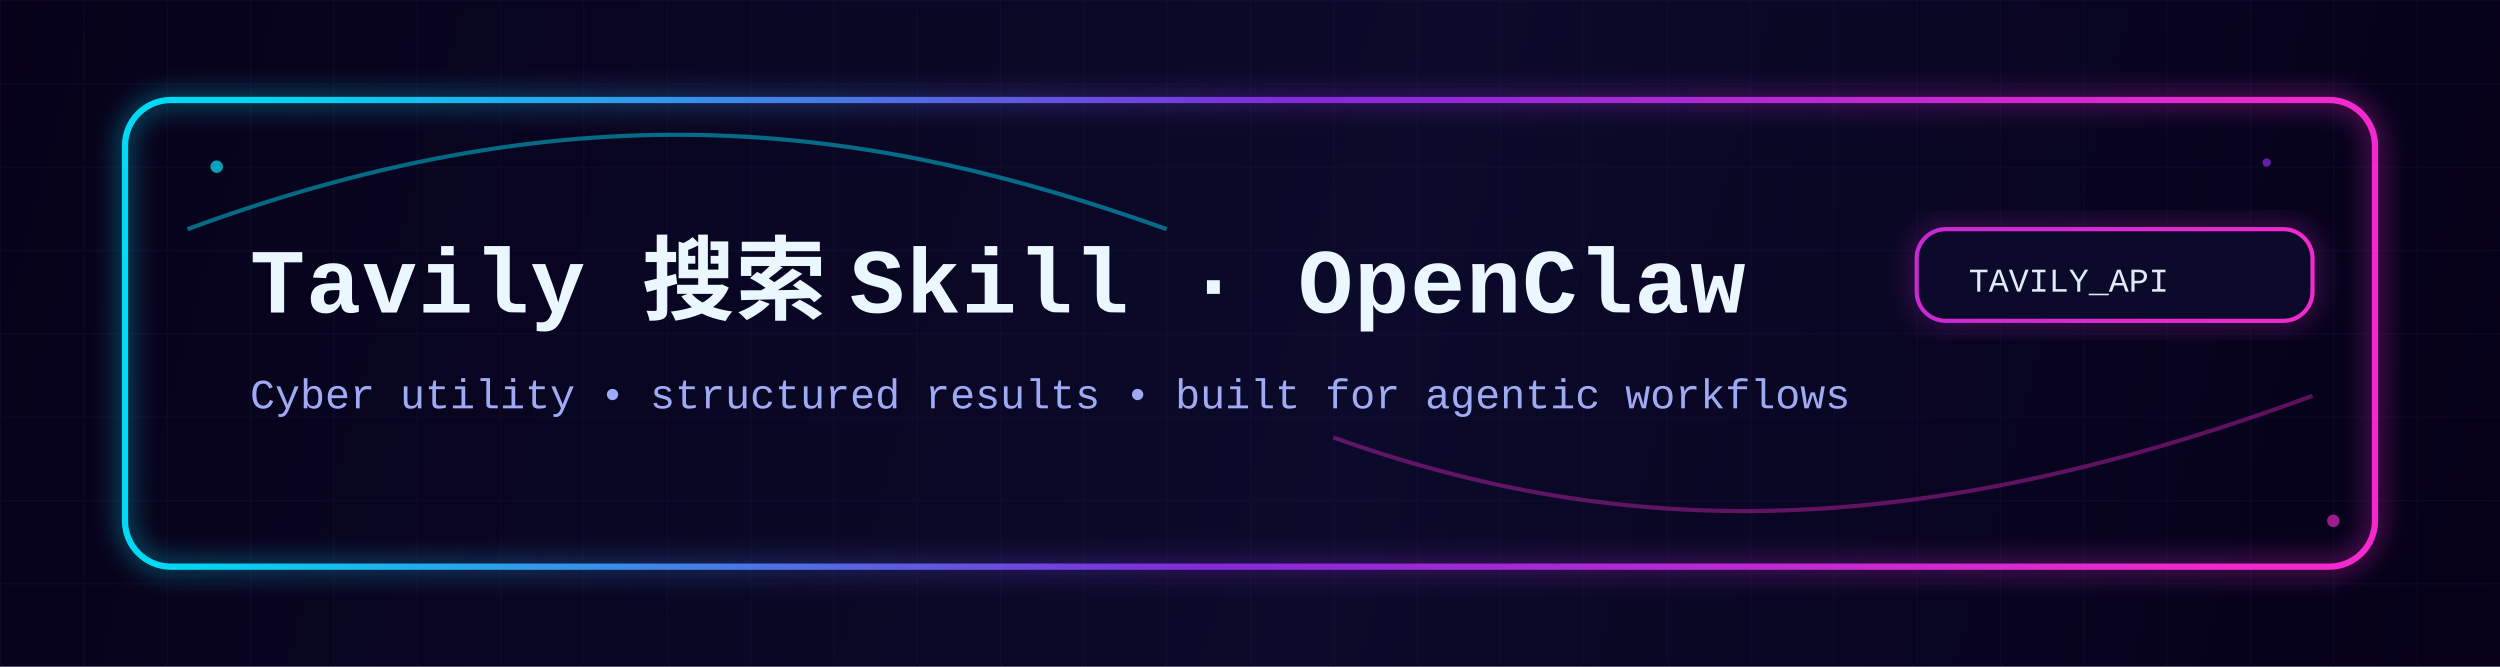
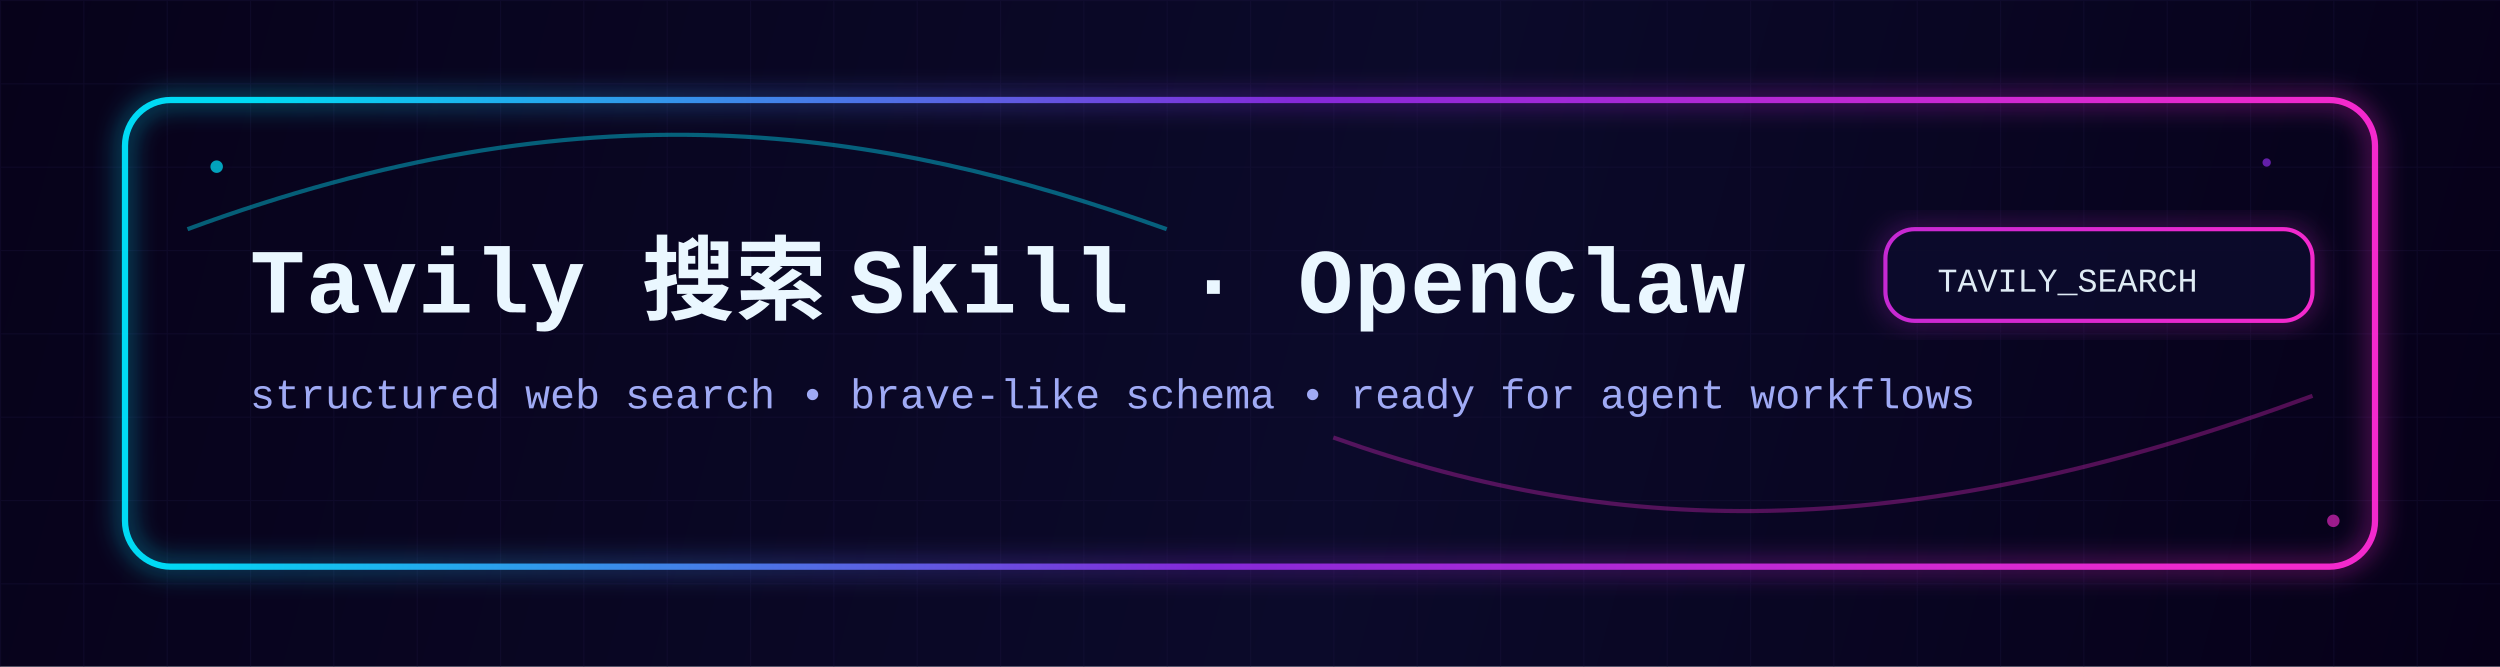
<svg xmlns="http://www.w3.org/2000/svg" width="1200" height="320" viewBox="0 0 1200 320" fill="none">
  <defs>
    <linearGradient id="bg" x1="0" y1="0" x2="1200" y2="320" gradientUnits="userSpaceOnUse">
      <stop offset="0" stop-color="#07021A" />
      <stop offset="0.55" stop-color="#0B0A2A" />
      <stop offset="1" stop-color="#060018" />
    </linearGradient>
    <linearGradient id="neon" x1="120" y1="60" x2="1080" y2="260" gradientUnits="userSpaceOnUse">
-       <stop offset="0" stop-color="#00E5FF" />
-       <stop offset="0.5" stop-color="#8A2BE2" />
-       <stop offset="1" stop-color="#FF2BD6" />
+       <stop offset="0" stop-color="#00E5FF">
+         <animate attributeName="stop-color" values="#00E5FF;#8A2BE2;#FF2BD6;#00E5FF" dur="6s" repeatCount="indefinite" />
+       </stop>
+       <stop offset="0.5" stop-color="#8A2BE2">
+         <animate attributeName="stop-color" values="#8A2BE2;#FF2BD6;#00E5FF;#8A2BE2" dur="6s" repeatCount="indefinite" />
+       </stop>
+       <stop offset="1" stop-color="#FF2BD6">
+         <animate attributeName="stop-color" values="#FF2BD6;#00E5FF;#8A2BE2;#FF2BD6" dur="6s" repeatCount="indefinite" />
+       </stop>
+       <animate attributeName="x1" values="120;260;120" dur="8s" repeatCount="indefinite" />
+       <animate attributeName="x2" values="1080;940;1080" dur="8s" repeatCount="indefinite" />
    </linearGradient>
    <filter id="glow" x="-20%" y="-20%" width="140%" height="140%" color-interpolation-filters="sRGB">
      <feGaussianBlur stdDeviation="6" result="blur" />
      <feColorMatrix in="blur" type="matrix" values="1 0 0 0 0  0 1 0 0 0  0 0 1 0 0  0 0 0 0.9 0" result="glow" />
      <feMerge>
        <feMergeNode in="glow" />
        <feMergeNode in="SourceGraphic" />
      </feMerge>
    </filter>
    <pattern id="grid" width="40" height="40" patternUnits="userSpaceOnUse">
      <path d="M40 0H0V40" stroke="#1A1640" stroke-width="1" opacity="0.6" />
    </pattern>
+     <linearGradient id="scan" x1="0" y1="0" x2="0" y2="1">
+       <stop offset="0" stop-color="#FFFFFF" stop-opacity="0" />
+       <stop offset="0.5" stop-color="#FFFFFF" stop-opacity="0.08" />
+       <stop offset="1" stop-color="#FFFFFF" stop-opacity="0" />
+     </linearGradient>
  </defs>
  <rect width="1200" height="320" fill="url(#bg)" />
  <rect width="1200" height="320" fill="url(#grid)" opacity="0.55" />
+   <rect x="0" y="-160" width="1200" height="160" fill="url(#scan)" opacity="0.9">
+     <animate attributeName="y" values="-160;320" dur="4.5s" repeatCount="indefinite" />
+   </rect>
  <rect x="60" y="48" width="1080" height="224" rx="22" stroke="url(#neon)" stroke-width="3" filter="url(#glow)" opacity="0.95" />
-   <path d="M90 110 C 280 40, 420 60, 560 110" stroke="#00E5FF" stroke-width="2" opacity="0.45" />
-   <path d="M640 210 C 780 260, 920 260, 1110 190" stroke="#FF2BD6" stroke-width="2" opacity="0.35" />
+   <path d="M90 110 C 280 40, 420 60, 560 110" stroke="#00E5FF" stroke-width="2" opacity="0.40" />
+   <path d="M640 210 C 780 260, 920 260, 1110 190" stroke="#FF2BD6" stroke-width="2" opacity="0.30" />
  <text x="120" y="150" font-family="ui-monospace, SFMono-Regular, Menlo, Monaco, Consolas, 'Liberation Mono', 'Courier New', monospace" font-size="44" font-weight="700" fill="#EAF7FF" letter-spacing="0.5">
    Tavily 搜索 Skill · OpenClaw
  </text>
  <text x="120" y="196" font-family="ui-monospace, SFMono-Regular, Menlo, Monaco, Consolas, 'Liberation Mono', 'Courier New', monospace" font-size="20" fill="#A7B2FF" opacity="0.95">
-     Cyber utility • structured results • built for agentic workflows
+     structured web search • brave-like schema • ready for agent workflows
  </text>
  <g opacity="0.95" filter="url(#glow)">
-     <rect x="920" y="110" width="190" height="44" rx="14" fill="#0C0B2B" stroke="url(#neon)" stroke-width="2" />
-     <text x="945" y="140" font-family="ui-monospace, SFMono-Regular, Menlo, Monaco, Consolas, 'Liberation Mono', 'Courier New', monospace" font-size="16" fill="#EAF7FF">
-       TAVILY_API
+     <rect x="905" y="110" width="205" height="44" rx="14" fill="#0C0B2B" stroke="url(#neon)" stroke-width="2" />
+     <text x="930" y="140" font-family="ui-monospace, SFMono-Regular, Menlo, Monaco, Consolas, 'Liberation Mono', 'Courier New', monospace" font-size="16" fill="#EAF7FF">
+       TAVILY_SEARCH
    </text>
  </g>
  <circle cx="104" cy="80" r="3" fill="#00E5FF" opacity="0.7" />
  <circle cx="1120" cy="250" r="3" fill="#FF2BD6" opacity="0.6" />
  <circle cx="1088" cy="78" r="2" fill="#8A2BE2" opacity="0.7" />
</svg>
